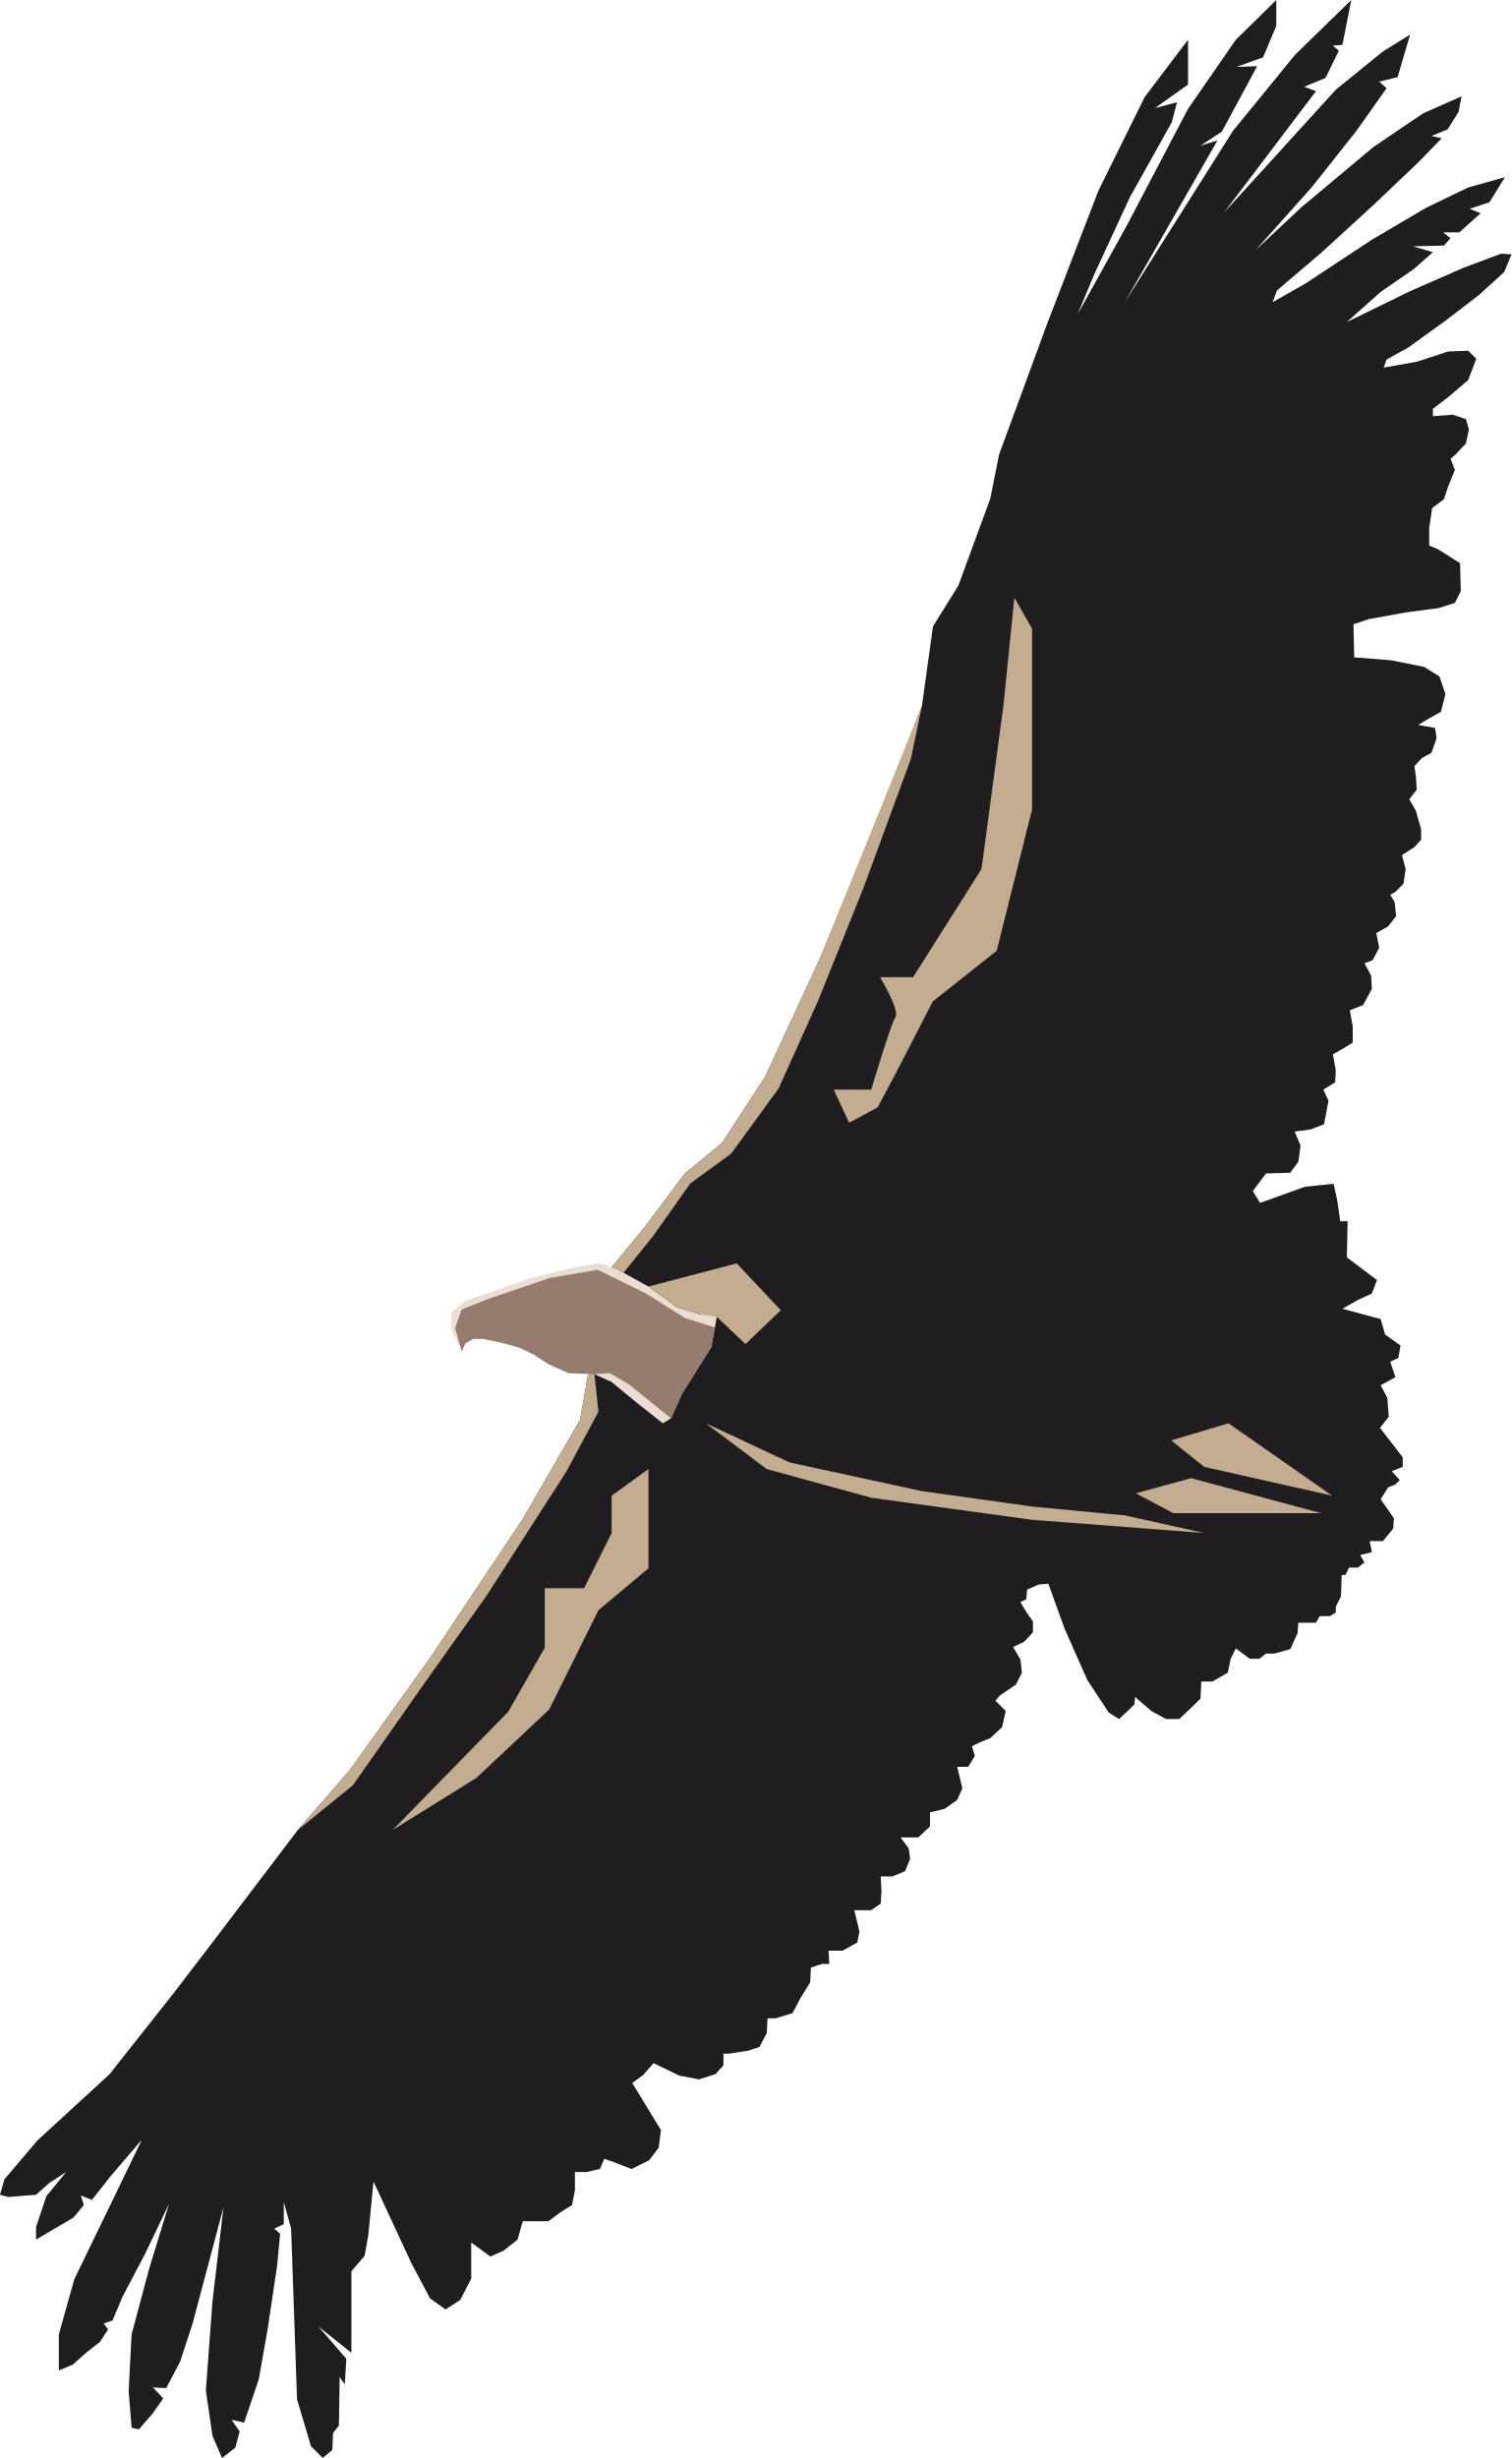
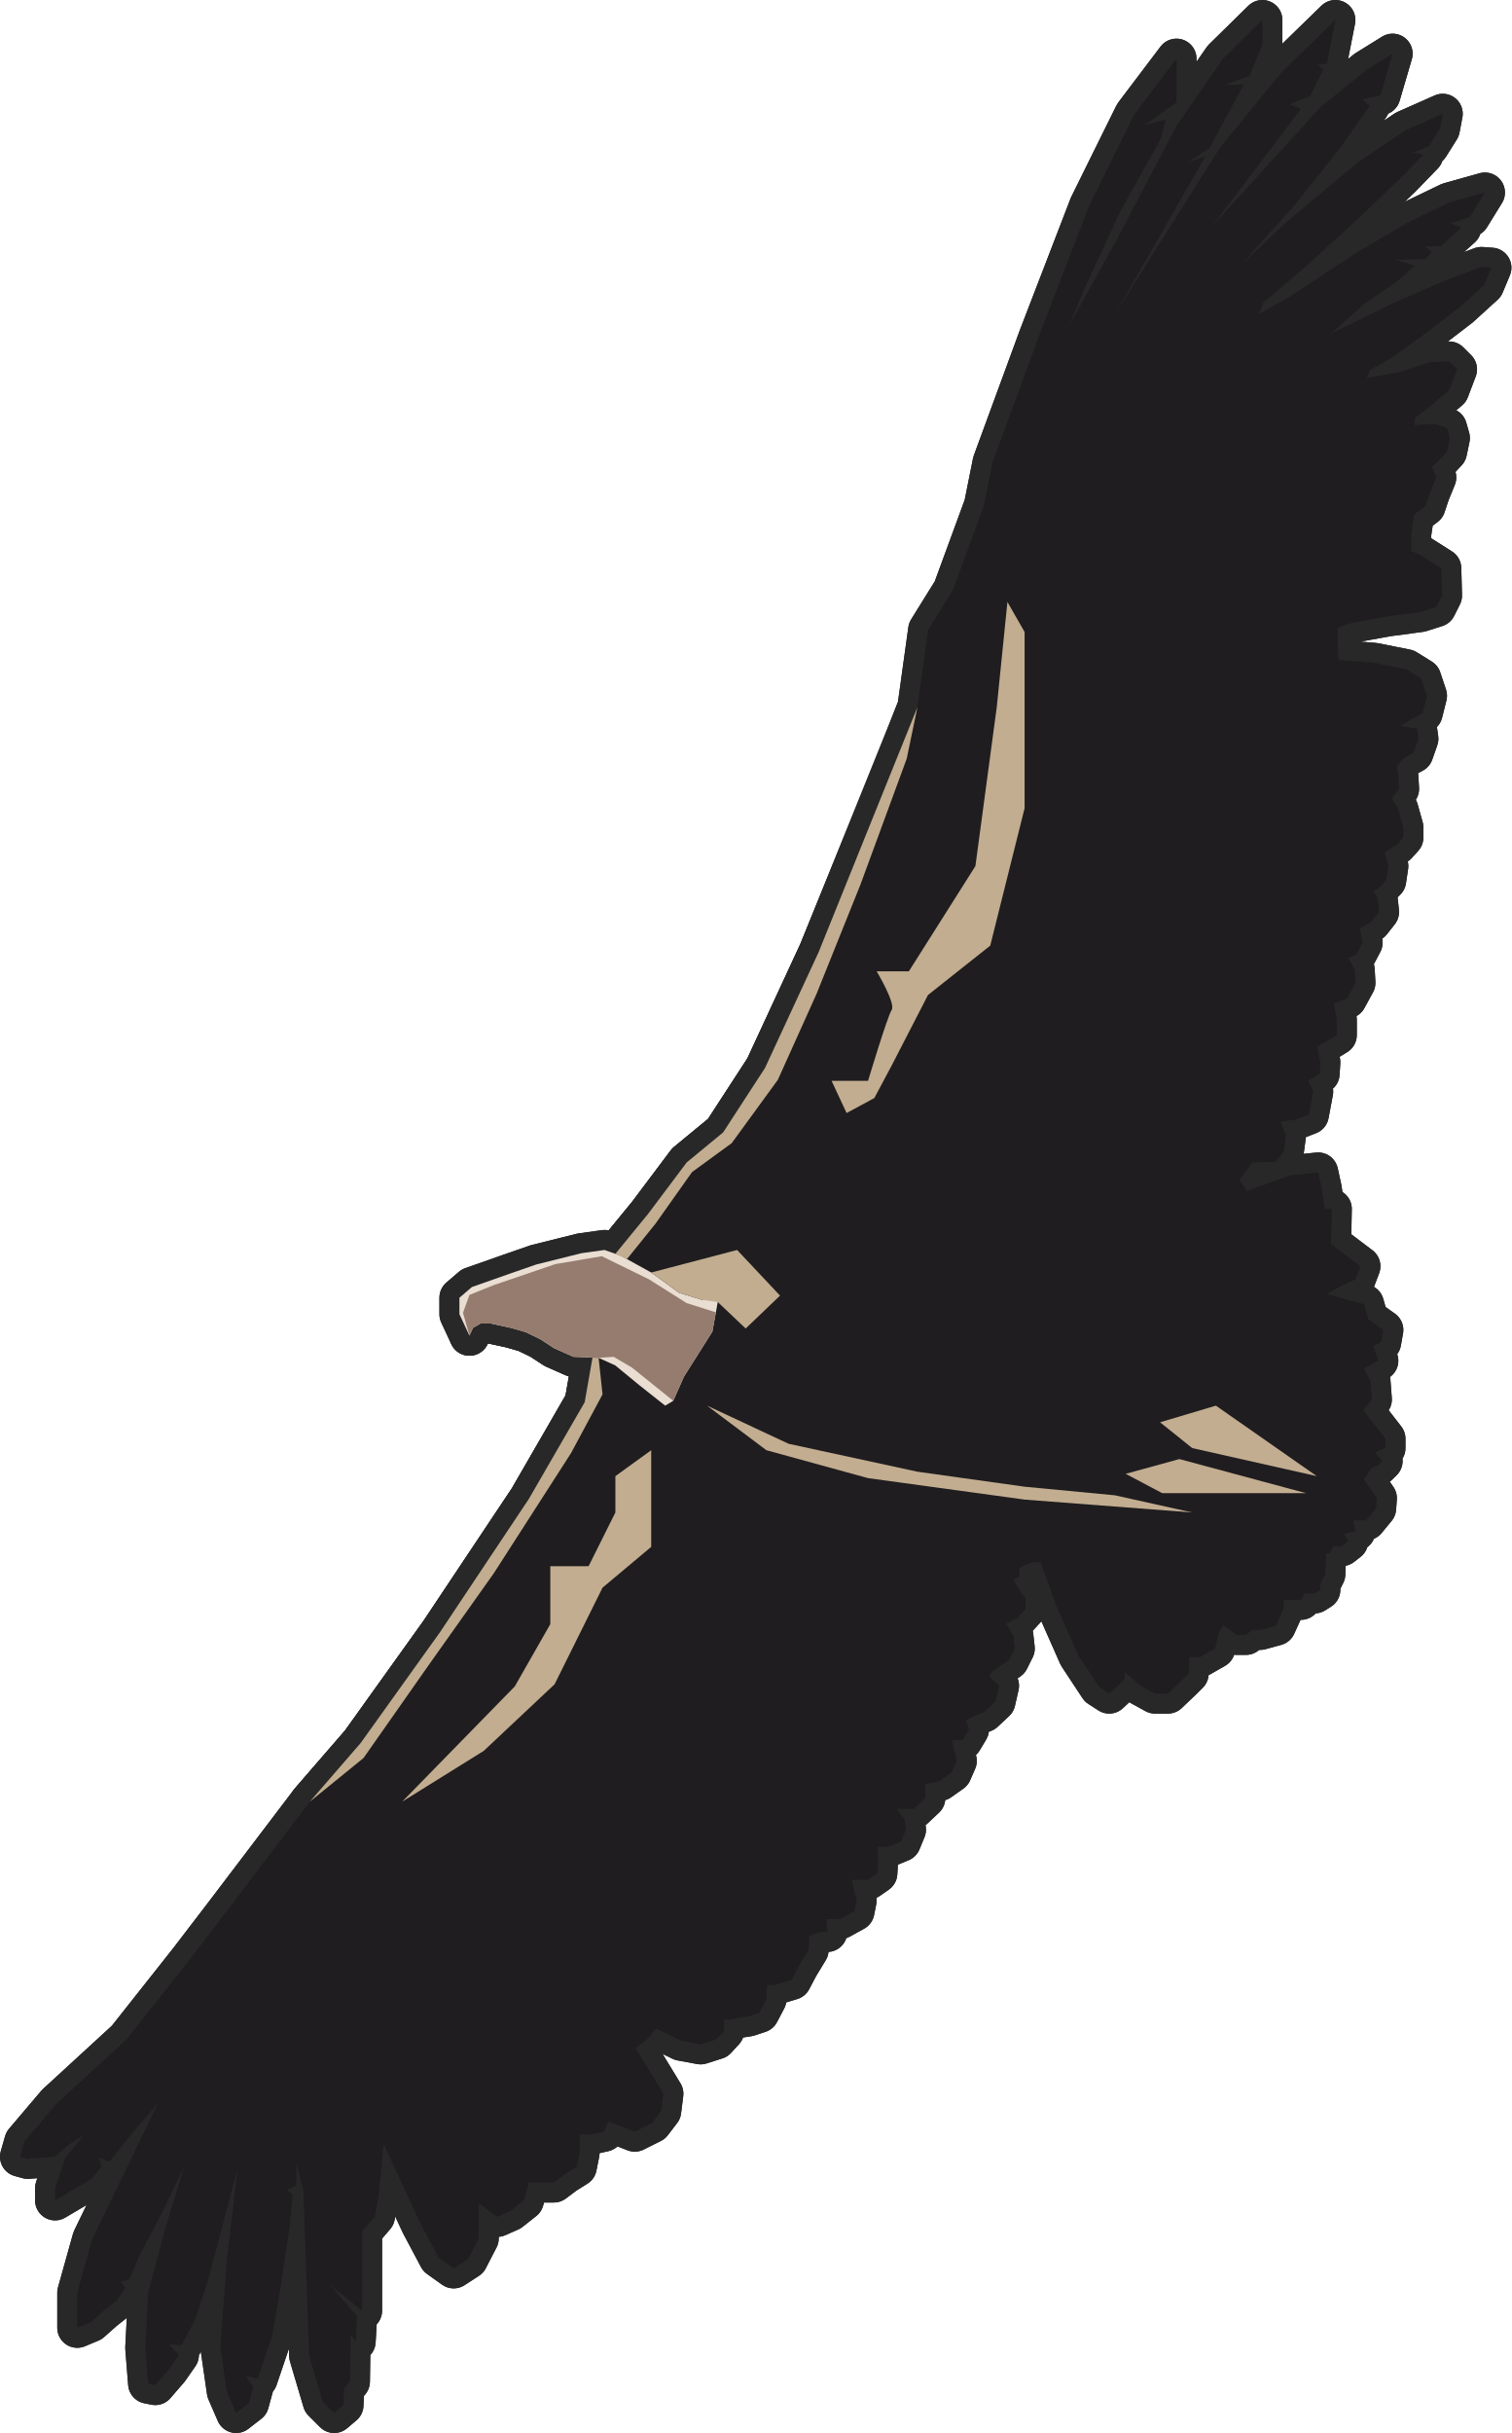
- <svg xmlns="http://www.w3.org/2000/svg" viewBox="0 0 551.44 896.62">
+ <svg xmlns="http://www.w3.org/2000/svg" viewBox="0 0 566.44 911.62">
  <defs>
-     <style>.cls-1{fill:#1f1d1f;}.cls-2{fill:#eaddd2;}.cls-3{fill:#957c6e;}.cls-4{fill:#c2ad90;}</style>
+     <style>.cls-1{fill:none;stroke:#282828;stroke-linejoin:round;stroke-width:15px;}.cls-2{fill:#1f1d1f;}.cls-3{fill:#eaddd2;}.cls-4{fill:#957c6e;}.cls-5{fill:#c2ad90;}</style>
  </defs>
-   <g id="Layer_3" data-name="Layer 3">
-     <polyline class="cls-1" points="223.13 462.29 235.35 447.37 249.84 428.06 263.51 416.8 279.2 392.66 299.32 349.21 314.61 311.79 328.69 277.19 336.33 257.48 340.36 228.51 349.61 213.63 361.28 181.84 364.5 165.75 381.79 118.68 400.7 69.6 417.6 35.4 433.42 14.48 433.42 30.84 421.36 39.43 429.4 37.28 427.52 44.52 412.24 71.88 399.09 100.31 393.19 114.53 410.89 82.61 433.42 39.7 450.86 14.48 465.61 0 465.61 9.39 460.78 20.92 451.13 24.41 458.64 24.14 445.76 48.01 437.98 53.1 444.15 51.23 410.36 110.23 449.79 47.74 472.58 19.85 492.97 0 489.75 16.36 486.26 16.63 488.41 18.51 483.58 28.43 475.8 31.65 480.09 33.26 446.57 77.51 487.33 32.72 504.5 18.77 514.42 12.61 509.86 28.16 503.16 29.77 505.84 32.19 494.84 47.74 478.48 68.39 458.1 91.19 474.73 75.64 501.01 53.64 519.25 41.3 533.2 35.13 532.13 40.77 528.1 47.2 522.2 49.62 525.96 50.42 517.64 59.01 501.01 74.83 482.24 92 465.88 105.94 464.27 110.23 476.07 103.53 500.48 87.44 520.06 75.9 535.61 68.39 549.02 64.64 543.39 73.76 536.15 76.17 540.17 77.78 532.39 84.75 526.49 84.75 529.17 86.9 526.76 89.58 515.5 89.85 522.74 92 515.76 98.16 503.69 106.48 491.36 117.47 514.42 106.21 534 97.63 547.68 92.53 551.44 92.8 548.75 99.24 539.63 107.55 527.03 117.21 513.62 126.86 505.84 131.15 504.77 134.1 516.84 131.96 528.37 128.2 535.61 127.94 538.56 130.89 535.61 138.66 528.37 144.83 522.74 149.12 522.74 151.81 529.98 151.27 534.81 152.88 535.88 156.63 534.81 161.73 531.05 165.75 529.17 167.36 530.78 171.38 528.37 177.29 526.76 182.11 522.47 185.33 521.4 192.57 521.4 199.01 524.62 200.35 532.66 205.45 532.93 215.64 530.78 219.93 524.88 221.81 512.81 223.42 499.4 225.83 493.77 227.71 494.04 239.78 507.45 240.85 519.52 243.26 525.15 246.75 527.3 253.19 525.69 259.63 521.4 262.04 517.37 264.45 523.54 265.53 524.08 269.28 522.2 274.64 518.71 276.52 516.03 279.47 516.57 283.5 516.84 288.06 514.15 291.54 516.57 295.83 518.45 302.54 518.45 306.29 516.03 308.98 511.47 311.93 512.81 317.02 512.01 322.39 509.06 325.34 507.18 326.41 508.79 329.09 509.33 334.19 506.38 337.94 502.09 340.36 503.16 345.72 500.75 350.28 497.79 351.35 500.21 355.91 500.48 360.74 497.26 366.64 492.43 368.52 493.5 374.42 493.5 380.32 490.02 382.46 486.26 384.61 487.33 390.51 487.07 394.8 482.77 397.48 484.65 401.51 483.04 410.09 478.21 411.97 472.31 412.77 474.46 417.87 473.66 423.77 470.7 427.79 461.85 428.06 457.03 434.5 459.71 438.79 476.07 432.89 486.53 431.81 487.87 437.98 488.94 445.49 491.63 445.49 491.36 458.64 502.35 466.95 500.48 471.87 495.38 474.19 489.75 477.41 503.69 481.17 505.3 486.8 510.94 490.82 510.13 495.38 507.18 496.72 509.06 502.35 503.69 505.3 506.11 509.86 506.64 516.84 503.43 520.86 511.74 531.59 511.74 535.08 507.72 536.68 510.67 539.9 509.06 541.51 506.38 542.59 503.69 546.88 508.52 553.85 508.25 557.61 504.5 562.16 499.67 562.16 500.48 566.19 496.19 567.26 497.79 569.94 495.38 571.82 492.16 571.82 490.82 574.5 489.48 574.5 489.21 582.28 487.33 586.03 487.33 588.18 485.19 589.52 481.43 589.52 480.09 591.93 473.66 591.93 473.39 595.69 470.7 601.59 464.81 603.2 461.85 603.2 459.44 605.08 455.95 605.08 450.86 601.32 448.98 605.08 447.91 610.17 442.27 613.39 438.25 613.39 437.98 619.56 435.84 621.71 430.21 627.07 425.38 627.07 420.01 624.12 414.11 619.02 413.85 621.71 411.7 623.85 408.21 627.07 404.46 624.66 396.68 612.86 388.37 594.08 382.46 577.72 378.98 577.99 374.69 579.87 374.42 583.35 372.27 584.42 374.69 588.45 376.83 591.4 376.83 595.42 373.61 598.91 369.59 600.79 372.27 605.35 372.81 610.17 370.66 614.47 364.76 618.49 363.15 620.37 366.91 624.12 365.57 630.02 361.28 634.04 357.25 635.65 354.57 636.99 355.64 640.48 353.23 644.5 349.21 644.5 351.08 652.28 349.21 656.57 344.65 659.79 339.28 661.13 339.28 666.23 334.99 670.25 328.56 670.25 331.5 674.27 332.04 678.03 330.16 682.59 325.61 684.47 321.31 684.47 321.58 689.83 321.31 694.39 317.83 696.8 311.66 696.8 313.54 704.58 312.73 708.61 307.37 711.56 302.27 711.56 302.54 716.38 299.86 716.38 295.83 717.73 295.56 723.09 291.81 729.26 289.13 734.35 282.96 736.23 280.01 736.23 279.74 741.6 277.06 746.69 273.04 748.03 266.06 749.11 263.92 749.11 263.92 753.4 260.97 756.62 255.07 758.49 247.82 757.15 238.44 752.59 234.68 756.88 230.66 759.83 241.12 777 240.31 783.44 236.83 788 230.39 791.21 224.22 788.8 220.47 787.46 218.86 791.21 214.03 792.29 209.74 792.29 209.74 798.99 208.67 804.36 204.38 807.04 200.08 810.26 190.7 810.26 188.82 816.96 183.72 820.99 178.9 823.13 171.92 818.03 171.92 831.18 167.9 838.96 162.53 842.44 156.9 838.42 150.2 825.81 136.25 795.77 134.37 815.35 133.03 822.86 128.2 828.5 128.2 858.27 116.13 848.61 126.33 860.41 125.79 869.8 123.91 867.12 123.64 884.82 121.5 887.5 121.23 893.67 117.74 896.62 113.45 892.33 108.36 875.16 106.21 812.94 103.53 803.28 103.53 811.33 100.04 812.94 102.19 814.82 101.11 826.35 97.63 849.68 94.41 867.92 89.05 883.75 84.49 882.67 87.44 886.96 85.83 892.87 81 896.62 77.51 888.57 75.1 871.95 77.51 839.49 81.53 805.16 70.27 847.54 65.71 861.48 60.62 871.14 55.79 870.87 59.54 874.89 55.79 880.26 50.69 886.16 48.01 885.62 46.94 872.21 48.01 851.56 54.45 827.42 61.69 803.82 52.84 822.33 44.79 837.61 41.04 846.47 37.82 847.54 39.43 849.68 36.48 854.24 31.38 858.27 26.55 862.56 21.46 864.7 21.46 851.56 27.09 831.45 39.7 805.43 51.76 780.49 40.5 793.63 33.53 802.48 29.5 800.87 30.58 804.36 26.82 808.92 19.04 813.48 13.14 816.96 13.14 812.4 16.9 801.14 24.14 792.29 17.97 796.31 13.14 800.6 2.95 801.41 0 800.6 1.61 794.97 13.68 780.75 39.96 756.62 63.3 727.11 76.44 709.95 108.62 667.57 127.67 645.58 157.44 604 190.7 554.12 211.62 517.91 214.55 501.18 223.13 462.29" />
-   </g>
-   <g id="Layer_2" data-name="Layer 2">
-     <polygon class="cls-2" points="168.44 492.97 164.68 484.92 164.68 478.75 169.37 474.73 183.66 469.7 193.51 466.28 210.41 462.06 219.06 460.85 225.29 463.06 236.56 469.3 247.02 476.91 255.67 479.56 260.3 476.91 261.5 480.36 259.49 491.42 248.83 508.32 244.81 517.37 241.79 519.18 232.13 511.54 223.08 504.1 216.85 501.28 207.39 500.88 200.15 497.66 194.92 494.24 189.49 491.63 183.86 490.02 176.41 488.41 172.59 488.41 169.78 490.02 168.44 492.97" />
-   </g>
  <g id="Layer_4" data-name="Layer 4">
-     <polygon class="cls-3" points="168.44 492.97 166.02 484.38 168.44 477.68 177.82 473.92 200.62 466.15 218.05 463.19 235.75 471.87 249.84 480.76 260.8 484.22 259.49 491.42 248.83 508.32 244.81 517.37 229.32 504.9 222.48 500.88 216.85 501.28 207.39 500.88 200.15 497.66 194.92 494.24 189.49 491.63 183.86 490.02 176.41 488.41 172.59 488.41 169.78 490.02 168.44 492.97" />
-     <polygon class="cls-4" points="223.13 462.29 235.35 447.37 249.84 428.06 263.51 416.8 279.2 392.66 299.32 349.21 336.33 257.48 332.31 276.79 315.01 323.86 298.52 364.9 284.03 397.08 266.73 420.82 251.85 431.68 238.17 450.99 227.48 464.27 223.13 462.29" />
-     <polygon class="cls-4" points="214.55 501.18 211.62 517.91 190.7 554.12 157.44 604 127.67 645.58 108.62 667.57 128.74 651.21 153.95 615.27 177.55 582.01 206.52 536.95 218.32 514.96 216.85 501.28 214.55 501.18" />
-     <polygon class="cls-4" points="257.48 519.18 279.73 535.88 306.87 543.33 317.83 546.34 376.56 554.39 439.32 559.21 410.36 552.78 376.56 549.56 336.33 543.93 288.06 533.47 257.48 519.18" />
-     <polygon class="cls-4" points="414.38 544.73 428.06 551.97 481.97 551.97 434.5 539.2 414.38 544.73" />
-     <polygon class="cls-4" points="427.26 525.42 439.32 535.08 485.99 545.59 448.18 519.18 427.26 525.42" />
-     <polygon class="cls-4" points="236.56 469.3 268.75 460.85 284.84 477.95 271.96 490.28 261.5 480.36 255.67 479.56 247.02 476.91 236.56 469.3" />
-     <path class="cls-4" d="M617.83,446l-5.63-12.07h13.68s7.24-24.14,8.85-26.55-5.63-14.48-5.63-14.48h12.07l24.94-39.43,8-59.54,4-39.43,6.44,11.27v66l-12.88,51.5-23.33,18.51-13.68,26.55-6.44,12.07Z" transform="translate(-308.05 -36.46)" />
-     <polygon class="cls-4" points="236.56 535.88 223.13 545.59 223.13 559.21 213.09 579.33 198.74 579.33 198.74 601.05 185.42 624.39 143.22 667.57 173.8 648.53 200.35 623.58 218.32 587.38 236.56 572.09 236.56 535.88" />
+     <polyline class="cls-1" points="230.63 469.79 242.85 454.87 257.34 435.56 271.01 424.3 286.7 400.16 306.82 356.71 322.11 319.29 336.19 284.69 343.83 264.98 347.86 236.01 357.11 221.13 368.78 189.34 372 173.25 389.29 126.18 408.2 77.1 425.1 42.9 440.92 21.98 440.92 38.34 428.86 46.93 436.9 44.78 435.02 52.02 419.74 79.38 406.59 107.81 400.69 122.03 418.39 90.11 440.92 47.2 458.36 21.98 473.11 7.5 473.11 16.89 468.28 28.42 458.63 31.91 466.14 31.64 453.26 55.51 445.48 60.6 451.65 58.73 417.86 117.73 457.29 55.24 480.08 27.35 500.47 7.5 497.25 23.86 493.76 24.13 495.91 26.01 491.08 35.93 483.3 39.15 487.59 40.76 454.07 85.01 494.83 40.22 512 26.27 521.92 20.11 517.36 35.66 510.66 37.27 513.34 39.69 502.34 55.24 485.98 75.89 465.6 98.69 482.23 83.14 508.51 61.14 526.75 48.8 540.7 42.63 539.63 48.27 535.6 54.7 529.7 57.12 533.46 57.92 525.14 66.51 508.51 82.33 489.74 99.5 473.38 113.44 471.77 117.73 483.57 111.03 507.98 94.94 527.56 83.4 543.11 75.89 556.52 72.14 550.89 81.26 543.65 83.67 547.67 85.28 539.89 92.25 533.99 92.25 536.67 94.4 534.26 97.08 523 97.35 530.24 99.5 523.26 105.66 511.19 113.98 498.86 124.97 521.92 113.71 541.5 105.13 555.18 100.03 558.94 100.3 556.25 106.74 547.13 115.05 534.53 124.71 521.12 134.36 513.34 138.65 512.27 141.6 524.34 139.46 535.87 135.7 543.11 135.44 546.06 138.39 543.11 146.16 535.87 152.33 530.24 156.62 530.24 159.31 537.48 158.77 542.31 160.38 543.38 164.13 542.31 169.23 538.55 173.25 536.67 174.86 538.28 178.88 535.87 184.79 534.26 189.61 529.97 192.83 528.9 200.07 528.9 206.51 532.12 207.85 540.16 212.95 540.43 223.14 538.28 227.43 532.38 229.31 520.31 230.92 506.9 233.33 501.27 235.21 501.54 247.28 514.95 248.35 527.02 250.76 532.65 254.25 534.8 260.69 533.19 267.13 528.9 269.54 524.87 271.95 531.04 273.03 531.58 276.78 529.7 282.14 526.21 284.02 523.53 286.97 524.07 291 524.34 295.56 521.65 299.04 524.07 303.33 525.95 310.04 525.95 313.79 523.53 316.48 518.97 319.43 520.31 324.52 519.51 329.89 516.56 332.84 514.68 333.91 516.29 336.59 516.83 341.69 513.88 345.44 509.59 347.86 510.66 353.22 508.25 357.78 505.29 358.85 507.71 363.41 507.98 368.24 504.76 374.14 499.93 376.02 501 381.92 501 387.82 497.52 389.96 493.76 392.11 494.83 398.01 494.57 402.3 490.27 404.98 492.15 409.01 490.54 417.59 485.71 419.47 479.81 420.27 481.96 425.37 481.16 431.27 478.2 435.29 469.35 435.56 464.53 442 467.21 446.29 483.57 440.39 494.03 439.31 495.37 445.48 496.44 452.99 499.13 452.99 498.86 466.14 509.85 474.45 507.98 479.37 502.88 481.69 497.25 484.91 511.19 488.67 512.8 494.3 518.44 498.32 517.63 502.88 514.68 504.22 516.56 509.85 511.19 512.8 513.61 517.36 514.14 524.34 510.93 528.36 519.24 539.09 519.24 542.58 515.22 544.18 518.17 547.4 516.56 549.01 513.88 550.09 511.19 554.38 516.02 561.35 515.75 565.11 512 569.66 507.17 569.66 507.98 573.69 503.69 574.76 505.29 577.44 502.88 579.32 499.66 579.32 498.32 582 496.98 582 496.71 589.78 494.83 593.53 494.83 595.68 492.69 597.02 488.93 597.02 487.59 599.43 481.16 599.43 480.89 603.19 478.2 609.09 472.31 610.7 469.35 610.7 466.94 612.58 463.45 612.58 458.36 608.82 456.48 612.58 455.41 617.67 449.77 620.89 445.75 620.89 445.48 627.06 443.34 629.21 437.71 634.57 432.88 634.57 427.51 631.62 421.61 626.52 421.35 629.21 419.2 631.35 415.71 634.57 411.96 632.16 404.18 620.36 395.87 601.58 389.96 585.22 386.48 585.49 382.19 587.37 381.92 590.85 379.77 591.92 382.19 595.95 384.33 598.9 384.33 602.92 381.11 606.41 377.09 608.29 379.77 612.85 380.31 617.67 378.16 621.97 372.26 625.99 370.65 627.87 374.41 631.62 373.07 637.52 368.78 641.54 364.75 643.15 362.07 644.49 363.14 647.98 360.73 652 356.71 652 358.58 659.78 356.71 664.07 352.15 667.29 346.78 668.63 346.78 673.73 342.49 677.75 336.06 677.75 339 681.77 339.54 685.53 337.66 690.09 333.11 691.97 328.81 691.97 329.08 697.33 328.81 701.89 325.33 704.3 319.16 704.3 321.04 712.08 320.23 716.11 314.87 719.06 309.77 719.06 310.04 723.88 307.36 723.88 303.33 725.23 303.06 730.59 299.31 736.76 296.63 741.85 290.46 743.73 287.51 743.73 287.24 749.1 284.56 754.19 280.54 755.53 273.56 756.61 271.42 756.61 271.42 760.9 268.47 764.12 262.57 765.99 255.32 764.65 245.94 760.09 242.18 764.38 238.16 767.33 248.62 784.5 247.81 790.94 244.33 795.5 237.89 798.71 231.72 796.3 227.97 794.96 226.36 798.71 221.53 799.79 217.24 799.79 217.24 806.49 216.17 811.86 211.88 814.54 207.58 817.76 198.2 817.76 196.32 824.46 191.22 828.49 186.4 830.63 179.42 825.53 179.42 838.68 175.4 846.46 170.03 849.94 164.4 845.92 157.7 833.31 143.75 803.27 141.87 822.85 140.53 830.36 135.7 836 135.7 865.77 123.63 856.11 133.83 867.91 133.29 877.3 131.41 874.62 131.14 892.32 129 895 128.73 901.17 125.24 904.12 120.95 899.83 115.86 882.66 113.71 820.44 111.03 810.78 111.03 818.83 107.54 820.44 109.69 822.32 108.61 833.85 105.13 857.18 101.91 875.42 96.55 891.25 91.99 890.17 94.94 894.46 93.33 900.37 88.5 904.12 85.01 896.07 82.6 879.45 85.01 846.99 89.03 812.66 77.77 855.04 73.21 868.98 68.11 878.64 63.29 878.37 67.04 882.39 63.29 887.76 58.19 893.66 55.51 893.12 54.44 879.71 55.51 859.06 61.95 834.92 69.19 811.32 60.34 829.83 52.29 845.11 48.54 853.97 45.32 855.04 46.93 857.18 43.98 861.74 38.88 865.77 34.05 870.06 28.96 872.2 28.96 859.06 34.59 838.95 47.2 812.93 59.26 787.99 48 801.13 41.03 809.98 37 808.37 38.08 811.86 34.32 816.42 26.54 820.98 20.64 824.46 20.64 819.9 24.4 808.64 31.64 799.79 25.47 803.81 20.64 808.1 10.45 808.91 7.5 808.1 9.11 802.47 21.18 788.25 47.46 764.12 70.8 734.61 83.94 717.45 116.12 675.07 135.17 653.08 164.94 611.5 198.2 561.62 219.12 525.41 222.05 508.68 230.63 469.79" />
+     <polyline class="cls-1" points="230.63 469.79 242.85 454.87 257.34 435.56 271.01 424.3 286.7 400.16 306.82 356.71 322.11 319.29 336.19 284.69 343.83 264.98 347.86 236.01 357.11 221.13 368.78 189.34 372 173.25 389.29 126.18 408.2 77.1 425.1 42.9 440.92 21.98 440.92 38.34 428.86 46.93 436.9 44.78 435.02 52.02 419.74 79.38 406.59 107.81 400.69 122.03 418.39 90.11 440.92 47.2 458.36 21.98 473.11 7.5 473.11 16.89 468.28 28.42 458.63 31.91 466.14 31.64 453.26 55.51 445.48 60.6 451.65 58.73 417.86 117.73 457.29 55.24 480.08 27.35 500.47 7.5 497.25 23.86 493.76 24.13 495.91 26.01 491.08 35.93 483.3 39.15 487.59 40.76 454.07 85.01 494.83 40.22 512 26.27 521.92 20.11 517.36 35.66 510.66 37.27 513.34 39.69 502.34 55.24 485.98 75.89 465.6 98.69 482.23 83.14 508.51 61.14 526.75 48.8 540.7 42.63 539.63 48.27 535.6 54.7 529.7 57.12 533.46 57.92 525.14 66.51 508.51 82.33 489.74 99.5 473.38 113.44 471.77 117.73 483.57 111.03 507.98 94.94 527.56 83.4 543.11 75.89 556.52 72.14 550.89 81.26 543.65 83.67 547.67 85.28 539.89 92.25 533.99 92.25 536.67 94.4 534.26 97.08 523 97.35 530.24 99.5 523.26 105.66 511.19 113.98 498.86 124.97 521.92 113.71 541.5 105.13 555.18 100.03 558.94 100.3 556.25 106.74 547.13 115.05 534.53 124.71 521.12 134.36 513.34 138.65 512.27 141.6 524.34 139.46 535.87 135.7 543.11 135.44 546.06 138.39 543.11 146.16 535.87 152.33 530.24 156.62 530.24 159.31 537.48 158.77 542.31 160.38 543.38 164.13 542.31 169.23 538.55 173.25 536.67 174.86 538.28 178.88 535.87 184.79 534.26 189.61 529.97 192.83 528.9 200.07 528.9 206.51 532.12 207.85 540.16 212.95 540.43 223.14 538.28 227.43 532.38 229.31 520.31 230.92 506.9 233.33 501.27 235.21 501.54 247.28 514.95 248.35 527.02 250.76 532.65 254.25 534.8 260.69 533.19 267.13 528.9 269.54 524.87 271.95 531.04 273.03 531.58 276.78 529.7 282.14 526.21 284.02 523.53 286.97 524.07 291 524.34 295.56 521.65 299.04 524.07 303.33 525.95 310.04 525.95 313.79 523.53 316.48 518.97 319.43 520.31 324.52 519.51 329.89 516.56 332.84 514.68 333.91 516.29 336.59 516.83 341.69 513.88 345.44 509.59 347.86 510.66 353.22 508.25 357.78 505.29 358.85 507.71 363.41 507.98 368.24 504.76 374.14 499.93 376.02 501 381.92 501 387.82 497.52 389.96 493.76 392.11 494.83 398.01 494.57 402.3 490.27 404.98 492.15 409.01 490.54 417.59 485.71 419.47 479.81 420.27 481.96 425.37 481.16 431.27 478.2 435.29 469.35 435.56 464.53 442 467.21 446.29 483.57 440.39 494.03 439.31 495.37 445.48 496.44 452.99 499.13 452.99 498.86 466.14 509.85 474.45 507.98 479.37 502.88 481.69 497.25 484.91 511.19 488.67 512.8 494.3 518.44 498.32 517.63 502.88 514.68 504.22 516.56 509.85 511.19 512.8 513.61 517.36 514.14 524.34 510.93 528.36 519.24 539.09 519.24 542.58 515.22 544.18 518.17 547.4 516.56 549.01 513.88 550.09 511.19 554.38 516.02 561.35 515.75 565.11 512 569.66 507.17 569.66 507.98 573.69 503.69 574.76 505.29 577.44 502.88 579.32 499.66 579.32 498.32 582 496.98 582 496.71 589.78 494.83 593.53 494.83 595.68 492.69 597.02 488.93 597.02 487.59 599.43 481.16 599.43 480.89 603.19 478.2 609.09 472.31 610.7 469.35 610.7 466.94 612.58 463.45 612.58 458.36 608.82 456.48 612.58 455.41 617.67 449.77 620.89 445.75 620.89 445.48 627.06 443.34 629.21 437.71 634.57 432.88 634.57 427.51 631.62 421.61 626.52 421.35 629.21 419.2 631.35 415.71 634.57 411.96 632.16 404.18 620.36 395.87 601.58 389.96 585.22 386.48 585.49 382.19 587.37 381.92 590.85 379.77 591.92 382.19 595.95 384.33 598.9 384.33 602.92 381.11 606.41 377.09 608.29 379.77 612.85 380.31 617.67 378.16 621.97 372.26 625.99 370.65 627.87 374.41 631.62 373.07 637.52 368.78 641.54 364.75 643.15 362.07 644.49 363.14 647.98 360.73 652 356.71 652 358.58 659.78 356.71 664.07 352.15 667.29 346.78 668.63 346.78 673.73 342.49 677.75 336.06 677.75 339 681.77 339.54 685.53 337.66 690.09 333.11 691.97 328.81 691.97 329.08 697.33 328.81 701.89 325.33 704.3 319.16 704.3 321.04 712.08 320.23 716.11 314.87 719.06 309.77 719.06 310.04 723.88 307.36 723.88 303.33 725.23 303.06 730.59 299.31 736.76 296.63 741.85 290.46 743.73 287.51 743.73 287.24 749.1 284.56 754.19 280.54 755.53 273.56 756.61 271.42 756.61 271.42 760.9 268.47 764.12 262.57 765.99 255.32 764.65 245.94 760.09 242.18 764.38 238.16 767.33 248.62 784.5 247.81 790.94 244.33 795.5 237.89 798.71 231.72 796.3 227.97 794.96 226.36 798.71 221.53 799.79 217.24 799.79 217.24 806.49 216.17 811.86 211.88 814.54 207.58 817.76 198.2 817.76 196.32 824.46 191.22 828.49 186.4 830.63 179.42 825.53 179.42 838.68 175.4 846.46 170.03 849.94 164.4 845.92 157.7 833.31 143.75 803.27 141.87 822.85 140.53 830.36 135.7 836 135.7 865.77 123.63 856.11 133.83 867.91 133.29 877.3 131.41 874.62 131.14 892.32 129 895 128.73 901.17 125.24 904.12 120.95 899.83 115.86 882.66 113.71 820.44 111.03 810.78 111.03 818.83 107.54 820.44 109.69 822.32 108.61 833.85 105.13 857.18 101.91 875.42 96.55 891.25 91.99 890.17 94.94 894.46 93.33 900.37 88.5 904.12 85.01 896.07 82.6 879.45 85.01 846.99 89.03 812.66 77.77 855.04 73.21 868.98 68.11 878.64 63.29 878.37 67.04 882.39 63.29 887.76 58.19 893.66 55.51 893.12 54.44 879.71 55.51 859.06 61.95 834.92 69.19 811.32 60.34 829.83 52.29 845.11 48.54 853.97 45.32 855.04 46.93 857.18 43.98 861.74 38.88 865.77 34.05 870.06 28.96 872.2 28.96 859.06 34.59 838.95 47.2 812.93 59.26 787.99 48 801.13 41.03 809.98 37 808.37 38.08 811.86 34.32 816.42 26.54 820.98 20.64 824.46 20.64 819.9 24.4 808.64 31.64 799.79 25.47 803.81 20.64 808.1 10.45 808.91 7.5 808.1 9.11 802.47 21.18 788.25 47.46 764.12 70.8 734.61 83.94 717.45 116.12 675.07 135.17 653.08 164.94 611.5 198.2 561.62 219.12 525.41 222.05 508.68 230.63 469.79" />
+     <polygon class="cls-1" points="175.94 500.47 172.18 492.42 172.18 486.25 176.87 482.23 191.16 477.2 201.01 473.78 217.91 469.56 226.56 468.35 232.79 470.56 244.06 476.8 254.52 484.41 263.17 487.06 267.8 484.41 269 487.86 266.99 498.92 256.33 515.82 252.31 524.87 249.29 526.68 239.63 519.04 230.58 511.6 224.35 508.78 214.89 508.38 207.65 505.16 202.42 501.74 196.99 499.13 191.36 497.52 183.91 495.91 180.09 495.91 177.28 497.52 175.94 500.47" />
+     <polygon class="cls-1" points="175.94 500.47 172.18 492.42 172.18 486.25 176.87 482.23 191.16 477.2 201.01 473.78 217.91 469.56 226.56 468.35 232.79 470.56 244.06 476.8 254.52 484.41 263.17 487.06 267.8 484.41 269 487.86 266.99 498.92 256.33 515.82 252.31 524.87 249.29 526.68 239.63 519.04 230.58 511.6 224.35 508.78 214.89 508.38 207.65 505.16 202.42 501.74 196.99 499.13 191.36 497.52 183.91 495.91 180.09 495.91 177.28 497.52 175.94 500.47" />
+     <polygon class="cls-1" points="175.94 500.47 173.52 491.88 175.94 485.18 185.32 481.42 208.12 473.65 225.55 470.69 243.25 479.37 257.34 488.26 268.3 491.72 266.99 498.92 256.33 515.82 252.31 524.87 236.82 512.4 229.98 508.38 224.35 508.78 214.89 508.38 207.65 505.16 202.42 501.74 196.99 499.13 191.36 497.52 183.91 495.91 180.09 495.91 177.28 497.52 175.94 500.47" />
+     <polygon class="cls-1" points="230.63 469.79 242.85 454.87 257.34 435.56 271.01 424.3 286.7 400.16 306.82 356.71 343.83 264.98 339.81 284.29 322.51 331.36 306.02 372.4 291.53 404.58 274.23 428.32 259.35 439.18 245.67 458.49 234.98 471.77 230.63 469.79" />
+     <polygon class="cls-1" points="222.05 508.68 219.12 525.41 198.2 561.62 164.94 611.5 135.17 653.08 116.12 675.07 136.24 658.71 161.45 622.77 185.05 589.51 214.02 544.45 225.82 522.46 224.35 508.78 222.05 508.68" />
+     <polygon class="cls-1" points="264.98 526.68 287.23 543.38 314.37 550.83 325.33 553.84 384.06 561.89 446.82 566.71 417.86 560.28 384.06 557.06 343.83 551.43 295.56 540.97 264.98 526.68" />
+     <polygon class="cls-1" points="421.88 552.23 435.56 559.47 489.47 559.47 442 546.7 421.88 552.23" />
+     <polygon class="cls-1" points="434.76 532.92 446.82 542.58 493.49 553.09 455.68 526.68 434.76 532.92" />
+     <polygon class="cls-1" points="244.06 476.8 276.25 468.35 292.34 485.45 279.46 497.78 269 487.86 263.17 487.06 254.52 484.41 244.06 476.8" />
+     <path class="cls-1" d="M617.83,446l-5.63-12.07h13.68s7.24-24.14,8.85-26.55-5.63-14.48-5.63-14.48h12.07l24.94-39.43,8-59.54,4-39.43,6.44,11.27v66l-12.88,51.5-23.33,18.51-13.68,26.55-6.44,12.07Z" transform="translate(-300.55 -28.96)" />
+     <polygon class="cls-1" points="244.06 543.38 230.63 553.09 230.63 566.71 220.59 586.83 206.24 586.83 206.24 608.55 192.92 631.89 150.72 675.07 181.3 656.03 207.85 631.08 225.82 594.88 244.06 579.59 244.06 543.38" />
+     <polyline class="cls-2" points="230.63 469.79 242.85 454.87 257.34 435.56 271.01 424.3 286.7 400.16 306.82 356.71 322.11 319.29 336.19 284.69 343.83 264.98 347.86 236.01 357.11 221.13 368.78 189.34 372 173.25 389.29 126.18 408.2 77.1 425.1 42.9 440.92 21.98 440.92 38.34 428.86 46.93 436.9 44.78 435.02 52.02 419.74 79.38 406.59 107.81 400.69 122.03 418.39 90.11 440.92 47.2 458.36 21.98 473.11 7.5 473.11 16.89 468.28 28.42 458.63 31.91 466.14 31.64 453.26 55.51 445.48 60.6 451.65 58.73 417.86 117.73 457.29 55.24 480.08 27.35 500.47 7.5 497.25 23.86 493.76 24.13 495.91 26.01 491.08 35.93 483.3 39.15 487.59 40.76 454.07 85.01 494.83 40.22 512 26.27 521.92 20.11 517.36 35.66 510.66 37.27 513.34 39.69 502.34 55.24 485.98 75.89 465.6 98.69 482.23 83.14 508.51 61.14 526.75 48.8 540.7 42.63 539.63 48.27 535.6 54.7 529.7 57.12 533.46 57.92 525.14 66.51 508.51 82.33 489.74 99.5 473.38 113.44 471.77 117.73 483.57 111.03 507.98 94.94 527.56 83.4 543.11 75.89 556.52 72.14 550.89 81.26 543.65 83.67 547.67 85.28 539.89 92.25 533.99 92.25 536.67 94.4 534.26 97.08 523 97.35 530.24 99.5 523.26 105.66 511.19 113.98 498.86 124.97 521.92 113.71 541.5 105.13 555.18 100.03 558.94 100.3 556.25 106.74 547.13 115.05 534.53 124.71 521.12 134.36 513.34 138.65 512.27 141.6 524.34 139.46 535.87 135.7 543.11 135.44 546.06 138.39 543.11 146.16 535.87 152.33 530.24 156.62 530.24 159.31 537.48 158.77 542.31 160.38 543.38 164.13 542.31 169.23 538.55 173.25 536.67 174.86 538.28 178.88 535.87 184.79 534.26 189.61 529.97 192.83 528.9 200.07 528.9 206.51 532.12 207.85 540.16 212.95 540.43 223.14 538.28 227.43 532.38 229.31 520.31 230.92 506.9 233.33 501.27 235.21 501.54 247.28 514.95 248.35 527.02 250.76 532.65 254.25 534.8 260.69 533.19 267.13 528.9 269.54 524.87 271.95 531.04 273.03 531.58 276.78 529.7 282.14 526.21 284.02 523.53 286.97 524.07 291 524.34 295.56 521.65 299.04 524.07 303.33 525.95 310.04 525.95 313.79 523.53 316.48 518.97 319.43 520.31 324.52 519.51 329.89 516.56 332.84 514.68 333.91 516.29 336.59 516.83 341.69 513.88 345.44 509.59 347.86 510.66 353.22 508.25 357.78 505.29 358.85 507.71 363.41 507.98 368.24 504.76 374.14 499.93 376.02 501 381.92 501 387.82 497.52 389.96 493.76 392.11 494.83 398.01 494.57 402.3 490.27 404.98 492.15 409.01 490.54 417.59 485.71 419.47 479.81 420.27 481.96 425.37 481.16 431.27 478.2 435.29 469.35 435.56 464.53 442 467.21 446.29 483.57 440.39 494.03 439.31 495.37 445.48 496.44 452.99 499.13 452.99 498.86 466.14 509.85 474.45 507.98 479.37 502.88 481.69 497.25 484.91 511.19 488.67 512.8 494.3 518.44 498.32 517.63 502.88 514.68 504.22 516.56 509.85 511.19 512.8 513.61 517.36 514.14 524.34 510.93 528.36 519.24 539.09 519.24 542.58 515.22 544.18 518.17 547.4 516.56 549.01 513.88 550.09 511.19 554.38 516.02 561.35 515.75 565.11 512 569.66 507.17 569.66 507.98 573.69 503.69 574.76 505.29 577.44 502.88 579.32 499.66 579.32 498.32 582 496.98 582 496.71 589.78 494.83 593.53 494.83 595.68 492.69 597.02 488.93 597.02 487.59 599.43 481.16 599.43 480.89 603.19 478.2 609.09 472.31 610.7 469.35 610.7 466.94 612.58 463.45 612.58 458.36 608.82 456.48 612.58 455.41 617.67 449.77 620.89 445.75 620.89 445.48 627.06 443.34 629.21 437.71 634.57 432.88 634.57 427.51 631.62 421.61 626.52 421.35 629.21 419.2 631.35 415.71 634.57 411.96 632.16 404.18 620.36 395.87 601.58 389.96 585.22 386.48 585.49 382.19 587.37 381.92 590.85 379.77 591.92 382.19 595.95 384.33 598.9 384.33 602.92 381.11 606.41 377.09 608.29 379.77 612.85 380.31 617.67 378.16 621.97 372.26 625.99 370.65 627.87 374.41 631.62 373.07 637.52 368.78 641.54 364.75 643.15 362.07 644.49 363.14 647.98 360.73 652 356.71 652 358.58 659.78 356.71 664.07 352.15 667.29 346.78 668.63 346.78 673.73 342.49 677.75 336.06 677.75 339 681.77 339.54 685.53 337.66 690.09 333.11 691.97 328.81 691.97 329.08 697.33 328.81 701.89 325.33 704.3 319.16 704.3 321.04 712.08 320.23 716.11 314.87 719.06 309.77 719.06 310.04 723.88 307.36 723.88 303.33 725.23 303.06 730.59 299.31 736.76 296.63 741.85 290.46 743.73 287.51 743.73 287.24 749.1 284.56 754.19 280.54 755.53 273.56 756.61 271.42 756.61 271.42 760.9 268.47 764.12 262.57 765.99 255.32 764.65 245.94 760.09 242.18 764.38 238.16 767.33 248.62 784.5 247.81 790.94 244.33 795.5 237.89 798.71 231.72 796.3 227.97 794.96 226.36 798.71 221.53 799.79 217.24 799.79 217.24 806.49 216.17 811.86 211.88 814.54 207.58 817.76 198.2 817.76 196.32 824.46 191.22 828.49 186.4 830.63 179.42 825.53 179.42 838.68 175.4 846.46 170.03 849.94 164.4 845.92 157.7 833.31 143.75 803.27 141.87 822.85 140.53 830.36 135.7 836 135.7 865.77 123.63 856.11 133.83 867.91 133.29 877.3 131.41 874.62 131.14 892.32 129 895 128.73 901.17 125.24 904.12 120.95 899.83 115.86 882.66 113.71 820.44 111.03 810.78 111.03 818.83 107.54 820.44 109.69 822.32 108.61 833.85 105.13 857.18 101.91 875.42 96.55 891.25 91.99 890.17 94.94 894.46 93.33 900.37 88.5 904.12 85.01 896.07 82.6 879.45 85.01 846.99 89.03 812.66 77.77 855.04 73.21 868.98 68.11 878.64 63.29 878.37 67.04 882.39 63.29 887.76 58.19 893.66 55.51 893.12 54.44 879.71 55.51 859.06 61.95 834.92 69.19 811.32 60.34 829.83 52.29 845.11 48.54 853.97 45.32 855.04 46.93 857.18 43.98 861.74 38.88 865.77 34.05 870.06 28.96 872.2 28.96 859.06 34.59 838.95 47.2 812.93 59.26 787.99 48 801.13 41.03 809.98 37 808.37 38.08 811.86 34.32 816.42 26.54 820.98 20.64 824.46 20.64 819.9 24.4 808.64 31.64 799.79 25.47 803.81 20.64 808.1 10.45 808.91 7.5 808.1 9.11 802.47 21.18 788.25 47.46 764.12 70.8 734.61 83.94 717.45 116.12 675.07 135.17 653.08 164.94 611.5 198.2 561.62 219.12 525.41 222.05 508.68 230.63 469.79" />
+     <polygon class="cls-3" points="175.94 500.47 172.18 492.42 172.18 486.25 176.87 482.23 191.16 477.2 201.01 473.78 217.91 469.56 226.56 468.35 232.79 470.56 244.06 476.8 254.52 484.41 263.17 487.06 267.8 484.41 269 487.86 266.99 498.92 256.33 515.82 252.31 524.87 249.29 526.68 239.63 519.04 230.58 511.6 224.35 508.78 214.89 508.38 207.65 505.16 202.42 501.74 196.99 499.13 191.36 497.52 183.91 495.91 180.09 495.91 177.28 497.52 175.94 500.47" />
+     <polygon class="cls-4" points="175.94 500.47 173.52 491.88 175.94 485.18 185.32 481.42 208.12 473.65 225.55 470.69 243.25 479.37 257.34 488.26 268.3 491.72 266.99 498.92 256.33 515.82 252.31 524.87 236.82 512.4 229.98 508.38 224.35 508.78 214.89 508.38 207.65 505.16 202.42 501.74 196.99 499.13 191.36 497.52 183.91 495.91 180.09 495.91 177.28 497.52 175.94 500.47" />
+     <polygon class="cls-5" points="230.63 469.79 242.85 454.87 257.34 435.56 271.01 424.3 286.7 400.16 306.82 356.71 343.83 264.98 339.81 284.29 322.51 331.36 306.02 372.4 291.53 404.58 274.23 428.32 259.35 439.18 245.67 458.49 234.98 471.77 230.63 469.79" />
+     <polygon class="cls-5" points="222.05 508.68 219.12 525.41 198.2 561.62 164.94 611.5 135.17 653.08 116.12 675.07 136.24 658.71 161.45 622.77 185.05 589.51 214.02 544.45 225.82 522.46 224.35 508.78 222.05 508.68" />
+     <polygon class="cls-5" points="264.98 526.68 287.23 543.38 314.37 550.83 325.33 553.84 384.06 561.89 446.82 566.71 417.86 560.28 384.06 557.06 343.83 551.43 295.56 540.97 264.98 526.68" />
+     <polygon class="cls-5" points="421.88 552.23 435.56 559.47 489.47 559.47 442 546.7 421.88 552.23" />
+     <polygon class="cls-5" points="434.76 532.92 446.82 542.58 493.49 553.09 455.68 526.68 434.76 532.92" />
+     <polygon class="cls-5" points="244.06 476.8 276.25 468.35 292.34 485.45 279.46 497.78 269 487.86 263.17 487.06 254.52 484.41 244.06 476.8" />
+     <path class="cls-5" d="M617.83,446l-5.63-12.07h13.68s7.24-24.14,8.85-26.55-5.63-14.48-5.63-14.48h12.07l24.94-39.43,8-59.54,4-39.43,6.44,11.27v66l-12.88,51.5-23.33,18.51-13.68,26.55-6.44,12.07Z" transform="translate(-300.55 -28.96)" />
+     <polygon class="cls-5" points="244.06 543.38 230.63 553.09 230.63 566.71 220.59 586.83 206.24 586.83 206.24 608.55 192.92 631.89 150.72 675.07 181.3 656.03 207.85 631.08 225.82 594.88 244.06 579.59 244.06 543.38" />
  </g>
</svg>
